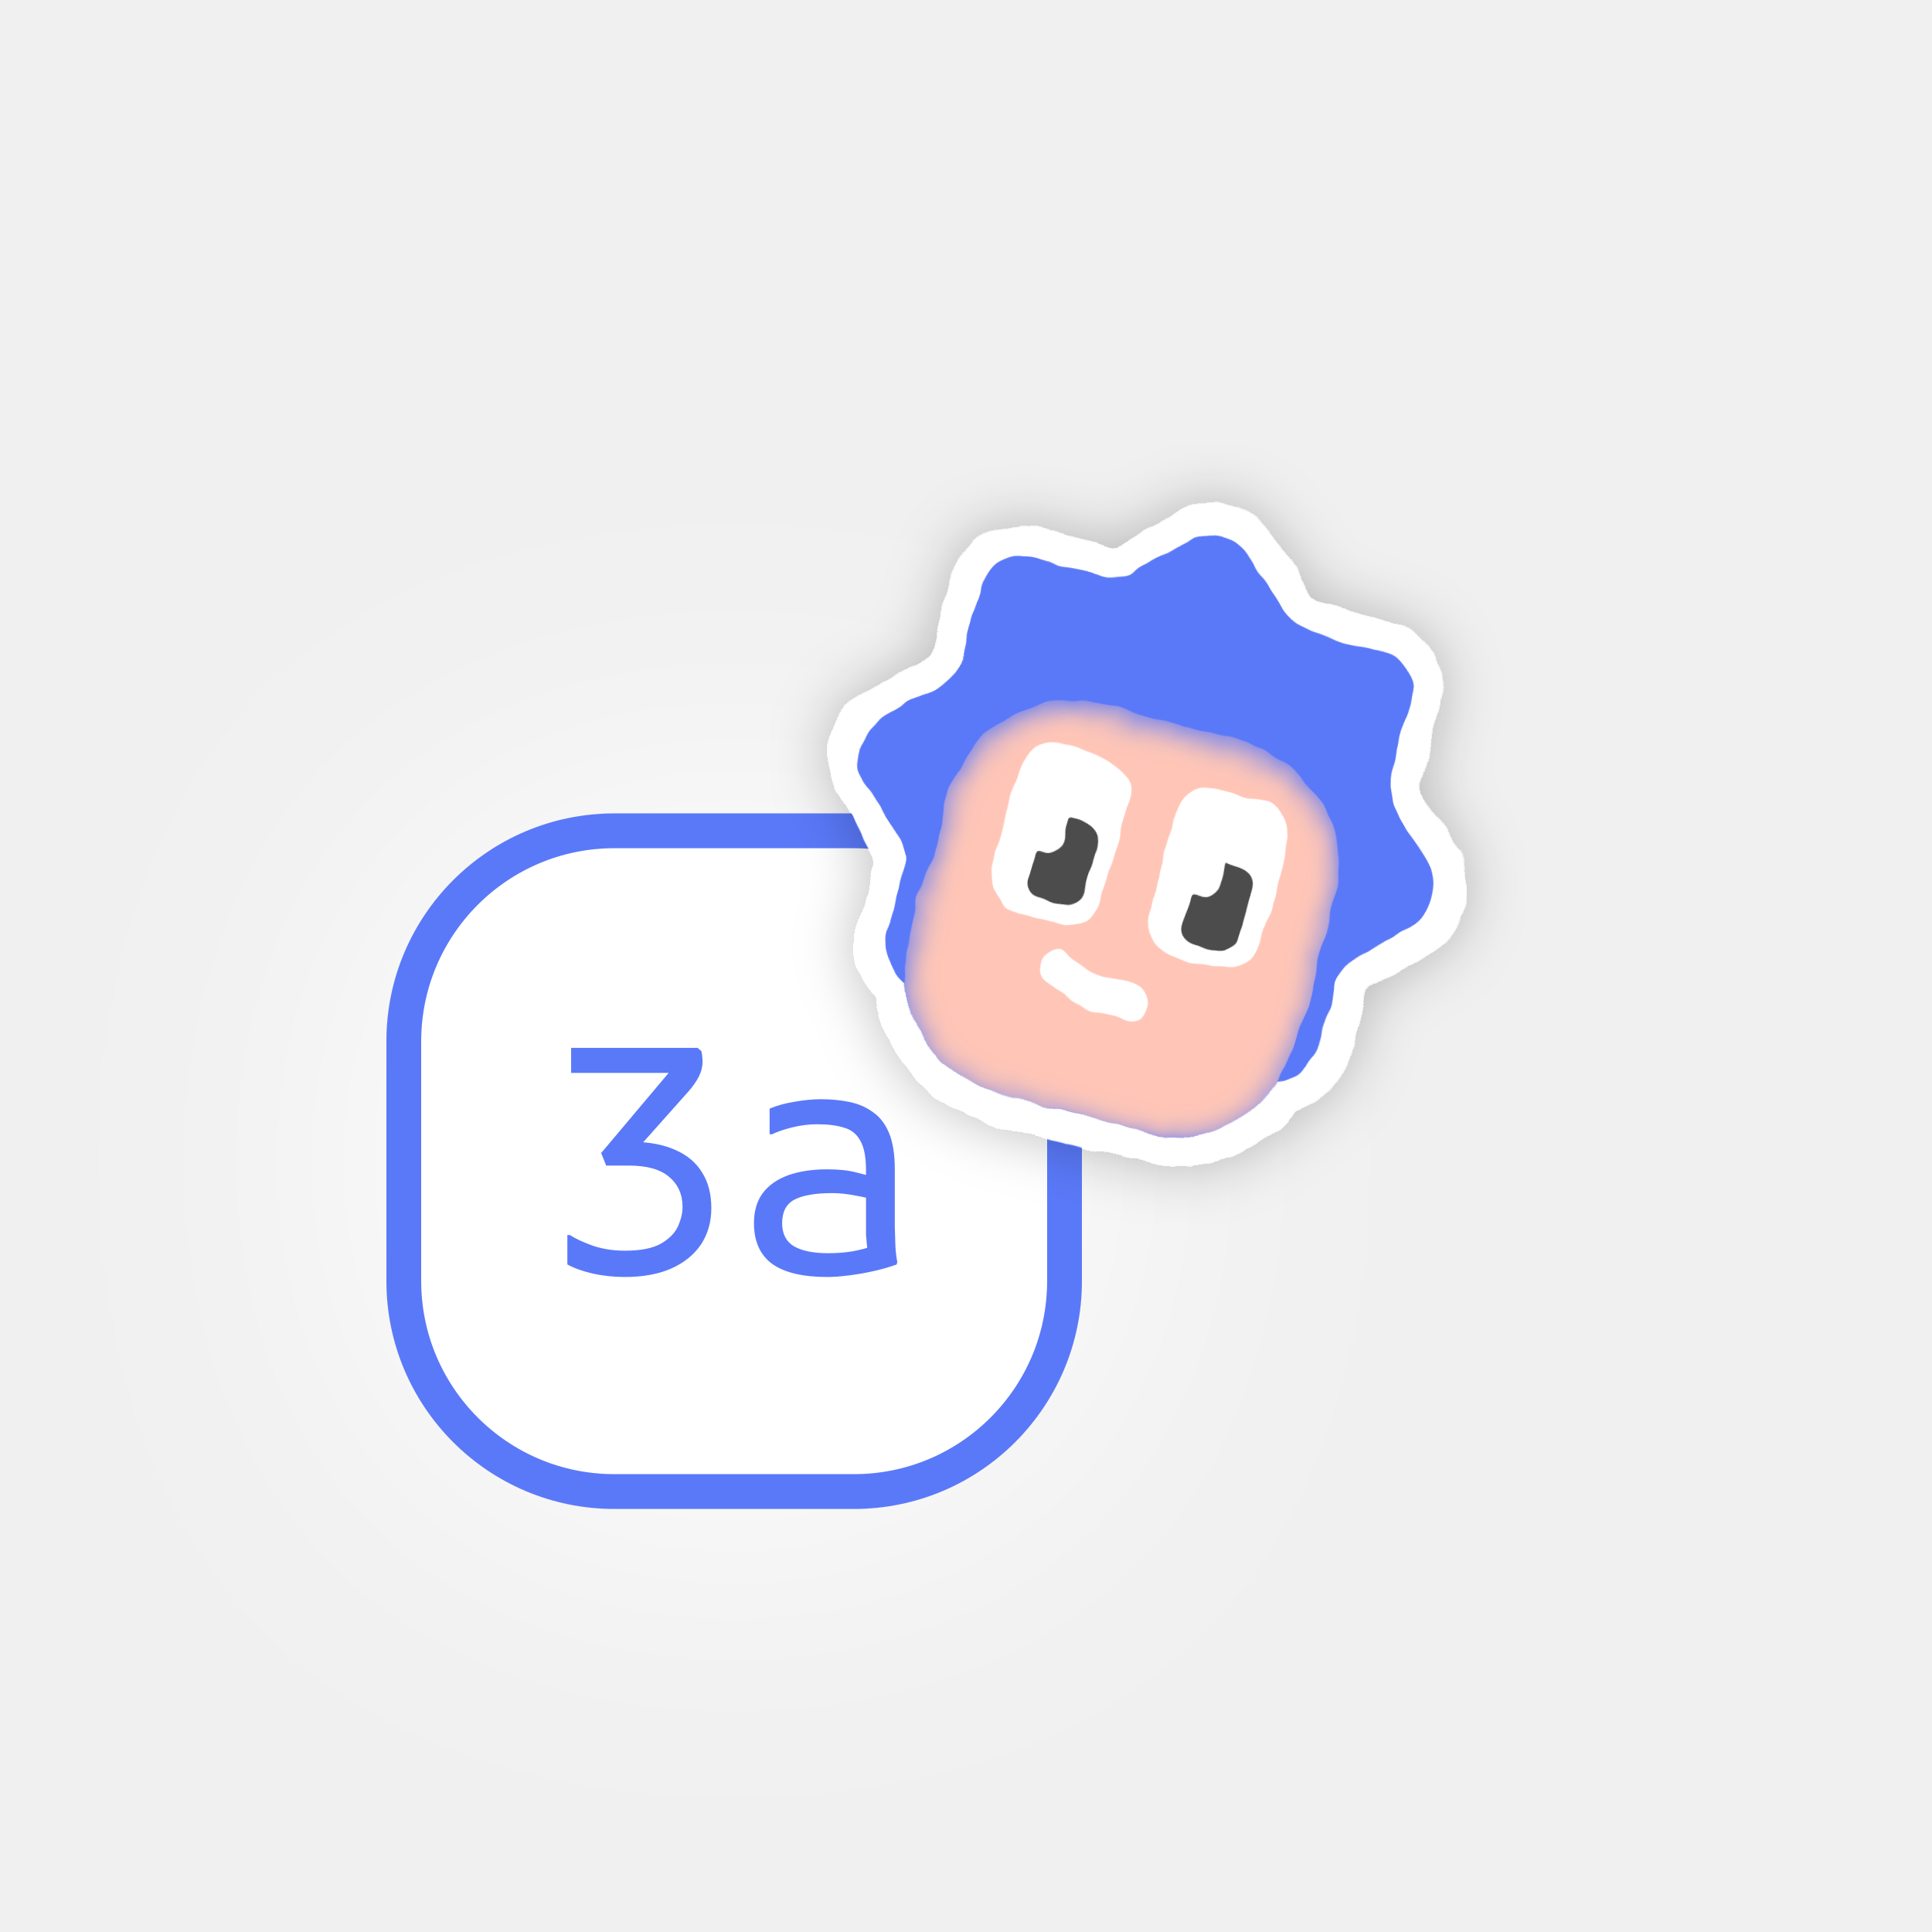
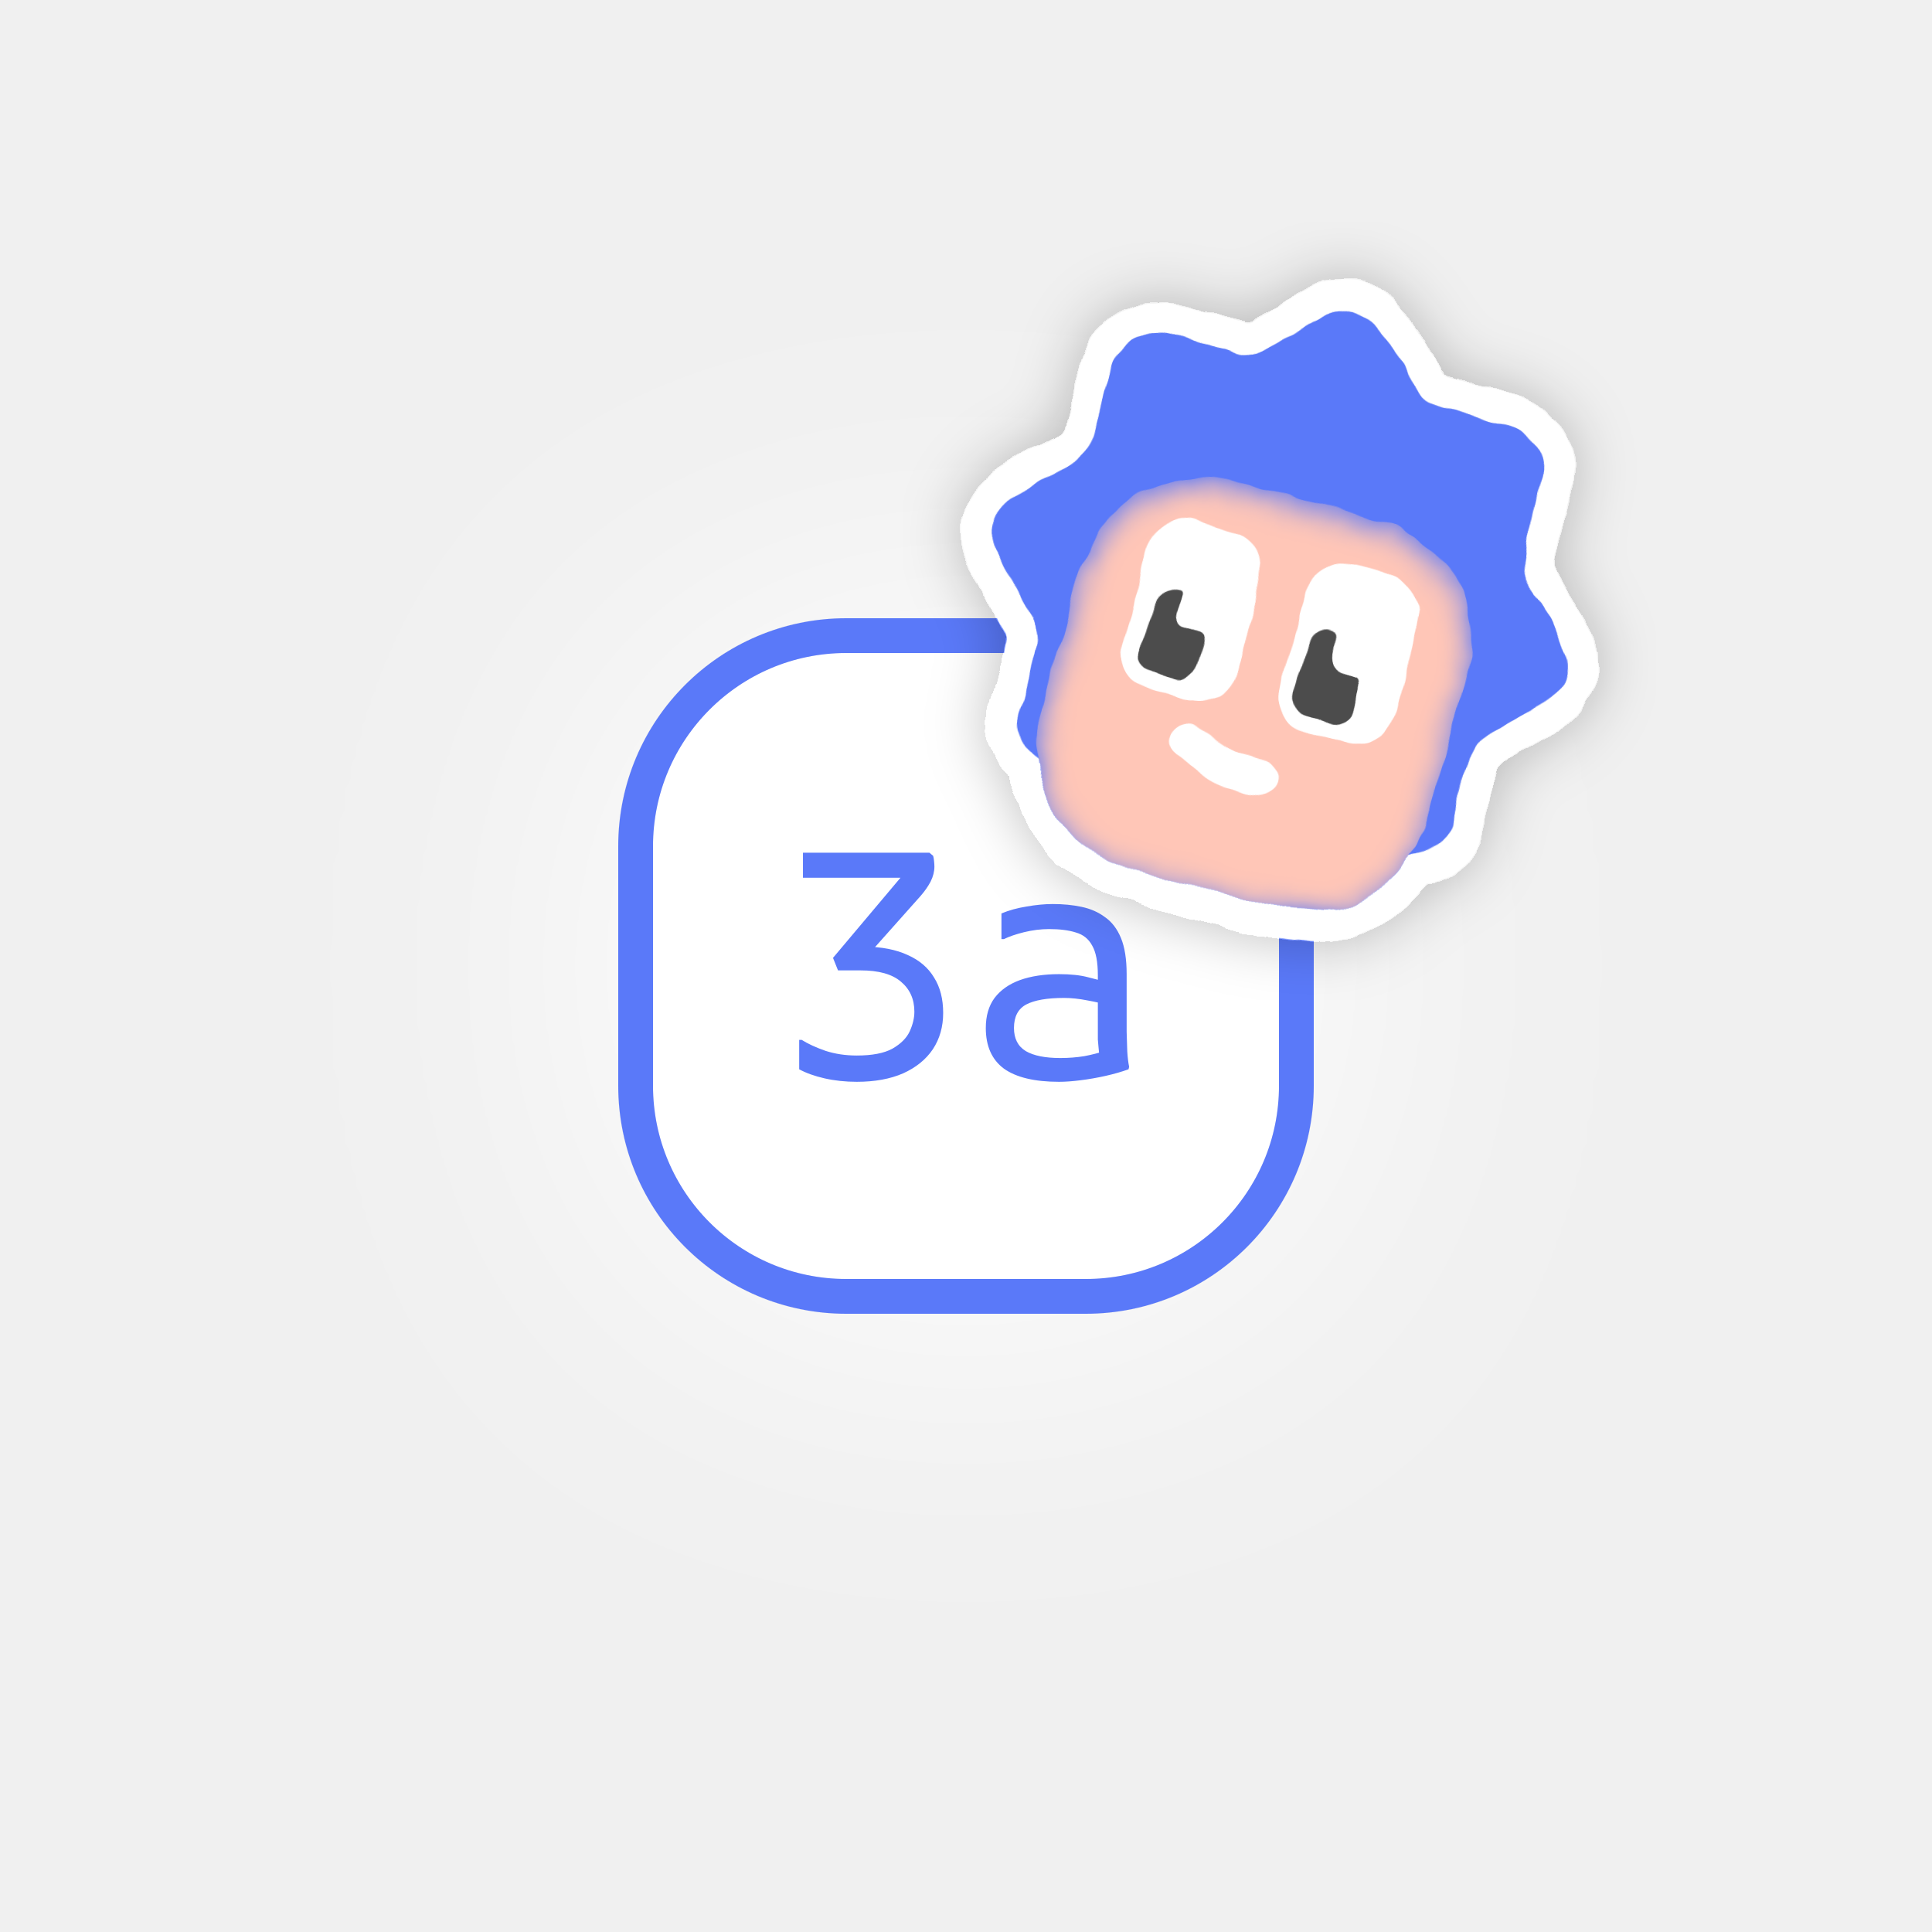
<svg xmlns="http://www.w3.org/2000/svg" width="500" height="500" viewBox="0 0 500 500" fill="none">
-   <g filter="url(#filter0_d_320_4433)">
-     <rect x="109" y="219.512" width="162" height="162" rx="50" fill="white" />
-     <rect x="104.5" y="215.012" width="171" height="171" rx="54.5" stroke="#5A79F9" stroke-width="9" />
-     <path d="M161.736 330.484C158.82 330.484 156.039 330.187 153.393 329.593C150.801 328.999 148.614 328.216 146.832 327.244V319.63H147.48C149.1 320.656 151.152 321.601 153.636 322.465C156.12 323.275 158.82 323.68 161.736 323.68C165.732 323.68 168.81 323.086 170.97 321.898C173.13 320.656 174.615 319.171 175.425 317.443C176.235 315.661 176.64 313.96 176.64 312.34C176.64 309.1 175.479 306.508 173.157 304.564C170.889 302.62 167.406 301.648 162.708 301.648H156.876L155.58 298.408L175.02 275.323L176.154 277.672H147.804V271.192H180.528L181.5 272.002C181.608 272.38 181.689 272.866 181.743 273.46C181.797 274 181.824 274.432 181.824 274.756C181.824 276.052 181.5 277.348 180.852 278.644C180.204 279.886 179.34 281.128 178.26 282.37L164.409 297.922L163.761 295.492C168.189 295.546 171.915 296.275 174.939 297.679C177.963 299.029 180.231 300.973 181.743 303.511C183.309 305.995 184.092 309.046 184.092 312.664C184.092 316.228 183.201 319.36 181.419 322.06C179.637 324.706 177.072 326.785 173.724 328.297C170.376 329.755 166.38 330.484 161.736 330.484ZM214.079 330.484C207.761 330.484 203.009 329.35 199.823 327.082C196.691 324.76 195.125 321.25 195.125 316.552C195.125 313.42 195.881 310.828 197.393 308.776C198.959 306.724 201.146 305.185 203.954 304.159C206.816 303.133 210.191 302.62 214.079 302.62C217.103 302.62 219.614 302.89 221.612 303.43C223.664 303.916 225.419 304.402 226.877 304.888V310.72C225.419 310.234 223.61 309.802 221.45 309.424C219.29 308.992 217.265 308.776 215.375 308.776C211.001 308.776 207.734 309.343 205.574 310.477C203.468 311.611 202.415 313.636 202.415 316.552C202.415 319.306 203.441 321.304 205.493 322.546C207.545 323.734 210.515 324.328 214.403 324.328C216.563 324.328 218.642 324.166 220.64 323.842C222.638 323.464 224.501 322.978 226.229 322.384L224.771 324.571C224.663 324.139 224.555 323.653 224.447 323.113C224.393 322.573 224.339 322.006 224.285 321.412C224.231 320.818 224.177 320.197 224.123 319.549C224.123 318.901 224.123 318.226 224.123 317.524V302.944C224.123 299.488 223.637 296.923 222.665 295.249C221.747 293.521 220.343 292.387 218.453 291.847C216.617 291.253 214.295 290.956 211.487 290.956C209.381 290.956 207.221 291.226 205.007 291.766C202.847 292.306 201.119 292.9 199.823 293.548H199.175V286.906C201.119 286.096 203.279 285.502 205.655 285.124C208.085 284.692 210.353 284.476 212.459 284.476C215.159 284.476 217.643 284.719 219.911 285.205C222.233 285.691 224.258 286.582 225.986 287.878C227.768 289.12 229.145 290.929 230.117 293.305C231.089 295.681 231.575 298.786 231.575 302.62V313.312C231.575 314.392 231.575 315.796 231.575 317.524C231.629 319.252 231.683 320.953 231.737 322.627C231.845 324.301 232.007 325.624 232.223 326.596L232.061 327.244C230.279 327.892 228.308 328.459 226.148 328.945C223.988 329.431 221.828 329.809 219.668 330.079C217.562 330.349 215.699 330.484 214.079 330.484Z" fill="#5A79F9" />
+   <g filter="url(#filter0_d_440_12326)">
+     <rect x="169" y="169" width="162" height="162" rx="50" fill="white" />
+     <rect x="164.5" y="164.5" width="171" height="171" rx="54.5" stroke="#5A79F9" stroke-width="9" />
+     <path d="M221.736 279.972C218.82 279.972 216.039 279.675 213.393 279.081C210.801 278.487 208.614 277.704 206.832 276.732V269.118H207.48C209.1 270.144 211.152 271.089 213.636 271.953C216.12 272.763 218.82 273.168 221.736 273.168C225.732 273.168 228.81 272.574 230.97 271.386C233.13 270.144 234.615 268.659 235.425 266.931C236.235 265.149 236.64 263.448 236.64 261.828C236.64 258.588 235.479 255.996 233.157 254.052C230.889 252.108 227.406 251.136 222.708 251.136H216.876L215.58 247.896L235.02 224.811L236.154 227.16H207.804V220.68H240.528L241.5 221.49C241.608 221.868 241.689 222.354 241.743 222.948C241.797 223.488 241.824 223.92 241.824 224.244C241.824 225.54 241.5 226.836 240.852 228.132C240.204 229.374 239.34 230.616 238.26 231.858L224.409 247.41L223.761 244.98C228.189 245.034 231.915 245.763 234.939 247.167C237.963 248.517 240.231 250.461 241.743 252.999C243.309 255.483 244.092 258.534 244.092 262.152C244.092 265.716 243.201 268.848 241.419 271.548C239.637 274.194 237.072 276.273 233.724 277.785C230.376 279.243 226.38 279.972 221.736 279.972ZM274.079 279.972C267.761 279.972 263.009 278.838 259.823 276.57C256.691 274.248 255.125 270.738 255.125 266.04C255.125 262.908 255.881 260.316 257.393 258.264C258.959 256.212 261.146 254.673 263.954 253.647C266.816 252.621 270.191 252.108 274.079 252.108C277.103 252.108 279.614 252.378 281.612 252.918C283.664 253.404 285.419 253.89 286.877 254.376V260.208C285.419 259.722 283.61 259.29 281.45 258.912C279.29 258.48 277.265 258.264 275.375 258.264C271.001 258.264 267.734 258.831 265.574 259.965C263.468 261.099 262.415 263.124 262.415 266.04C262.415 268.794 263.441 270.792 265.493 272.034C267.545 273.222 270.515 273.816 274.403 273.816C276.563 273.816 278.642 273.654 280.64 273.33C282.638 272.952 284.501 272.466 286.229 271.872L284.771 274.059C284.663 273.627 284.555 273.141 284.447 272.601C284.393 272.061 284.339 271.494 284.285 270.9C284.231 270.306 284.177 269.685 284.123 269.037C284.123 268.389 284.123 267.714 284.123 267.012V252.432C284.123 248.976 283.637 246.411 282.665 244.737C281.747 243.009 280.343 241.875 278.453 241.335C276.617 240.741 274.295 240.444 271.487 240.444C269.381 240.444 267.221 240.714 265.007 241.254C262.847 241.794 261.119 242.388 259.823 243.036H259.175V236.394C261.119 235.584 263.279 234.99 265.655 234.612C268.085 234.18 270.353 233.964 272.459 233.964C275.159 233.964 277.643 234.207 279.911 234.693C282.233 235.179 284.258 236.07 285.986 237.366C287.768 238.608 289.145 240.417 290.117 242.793C291.089 245.169 291.575 248.274 291.575 252.108V262.8C291.575 263.88 291.575 265.284 291.575 267.012C291.629 268.74 291.683 270.441 291.737 272.115C291.845 273.789 292.007 275.112 292.223 276.084L292.061 276.732C290.279 277.38 288.308 277.947 286.148 278.433C283.988 278.919 281.828 279.297 279.668 279.567C277.562 279.837 275.699 279.972 274.079 279.972Z" fill="#5A79F9" />
  </g>
-   <g filter="url(#filter1_d_320_4433)">
-     <g filter="url(#filter2_g_320_4433)">
-       <mask id="path-4-outside-1_320_4433" maskUnits="userSpaceOnUse" x="192.796" y="109.201" width="208.465" height="209.173" fill="black">
-         <rect fill="white" x="192.796" y="109.201" width="208.465" height="209.173" />
-         <path d="M308.023 139.997C313.541 136.812 320.597 138.702 323.783 144.22L331.748 158.017C333.278 160.667 335.798 162.601 338.753 163.393L356.742 168.213C362.897 169.862 366.549 176.188 364.9 182.343L360.08 200.331C359.288 203.287 359.702 206.436 361.232 209.086L369.846 224.004C373.032 229.522 371.141 236.578 365.623 239.764L350.704 248.378C348.054 249.908 346.121 252.427 345.329 255.382L341.056 271.33C339.751 276.2 335.517 279.499 330.758 279.849C329.991 281.081 329.167 282.191 328.252 283.208C323.674 288.292 317.604 291.797 310.911 293.22C303.303 294.837 294.538 292.489 277.011 287.793C259.484 283.097 250.72 280.748 244.939 275.543C239.855 270.964 236.35 264.894 234.927 258.201C234.643 256.863 234.483 255.489 234.435 254.038C230.491 251.355 228.477 246.382 229.781 241.514L233.981 225.838C234.773 222.883 234.359 219.734 232.829 217.084L224.017 201.821C220.831 196.303 222.722 189.247 228.24 186.061L243.503 177.248C246.153 175.718 248.086 173.198 248.878 170.243L253.625 152.527C255.274 146.372 261.601 142.72 267.755 144.369L285.472 149.116C288.427 149.908 291.576 149.493 294.226 147.963L308.023 139.997Z" />
+   <g filter="url(#filter1_d_440_12326)">
+     <g filter="url(#filter2_g_440_12326)">
+       <mask id="path-4-outside-1_440_12326" maskUnits="userSpaceOnUse" x="226.986" y="51.203" width="208.465" height="209.173" fill="black">
+         <rect fill="white" x="226.986" y="51.203" width="208.465" height="209.173" />
+         <path d="M342.213 81.999C347.731 78.814 354.787 80.704 357.973 86.222L365.938 100.018C367.468 102.667 369.987 104.601 372.943 105.393L390.933 110.213C397.087 111.862 400.74 118.188 399.091 124.343L394.271 142.332C393.479 145.288 393.893 148.437 395.423 151.086L404.036 166.004C407.222 171.523 405.331 178.579 399.813 181.765L384.895 190.378C382.245 191.908 380.312 194.428 379.52 197.384L375.247 213.33C373.942 218.2 369.708 221.5 364.949 221.849C364.182 223.082 363.357 224.192 362.442 225.209C357.864 230.293 351.793 233.798 345.101 235.221C337.492 236.838 328.728 234.49 311.201 229.793C293.674 225.097 284.911 222.749 279.13 217.544C274.045 212.966 270.54 206.895 269.117 200.202C268.833 198.864 268.673 197.489 268.626 196.038C264.682 193.354 262.668 188.382 263.972 183.514L268.172 167.839C268.964 164.884 268.55 161.734 267.02 159.085L258.208 143.822C255.022 138.304 256.913 131.247 262.431 128.061L277.694 119.25C280.343 117.72 282.277 115.2 283.069 112.245L287.816 94.527C289.465 88.373 295.791 84.72 301.946 86.369L319.663 91.116C322.618 91.908 325.768 91.494 328.418 89.964L342.213 81.999Z" />
      </mask>
-       <path d="M308.023 139.997L304.024 133.069L304.023 133.069L308.023 139.997ZM323.783 144.22L330.711 140.22L330.711 140.22L323.783 144.22ZM331.748 158.017L324.819 162.017L324.82 162.018L331.748 158.017ZM338.753 163.393L336.683 171.12L338.753 163.393ZM356.742 168.213L358.812 160.485L356.742 168.213ZM361.232 209.086L354.304 213.086L354.304 213.086L361.232 209.086ZM369.846 224.004L376.774 220.005L376.774 220.004L369.846 224.004ZM365.623 239.764L369.623 246.692L369.624 246.692L365.623 239.764ZM350.704 248.378L346.704 241.449L346.704 241.45L350.704 248.378ZM345.329 255.382L337.602 253.312L337.602 253.312L345.329 255.382ZM341.056 271.33L348.783 273.4L348.783 273.4L341.056 271.33ZM330.758 279.849L330.172 271.871L326.115 272.169L323.966 275.622L330.758 279.849ZM328.252 283.208L334.198 288.561L334.198 288.561L328.252 283.208ZM310.911 293.22L312.574 301.045L312.574 301.045L310.911 293.22ZM277.011 287.793L274.941 295.52L277.011 287.793ZM244.939 275.543L239.586 281.488L239.586 281.488L244.939 275.543ZM234.927 258.201L227.102 259.865L227.102 259.865L234.927 258.201ZM234.435 254.038L242.431 253.774L242.297 249.711L238.935 247.424L234.435 254.038ZM229.781 241.514L222.054 239.443L222.054 239.443L229.781 241.514ZM233.981 225.838L241.709 227.909L241.709 227.908L233.981 225.838ZM232.829 217.084L225.9 221.084L225.901 221.084L232.829 217.084ZM224.017 201.821L230.946 197.821L230.945 197.821L224.017 201.821ZM228.24 186.061L232.24 192.989L232.24 192.989L228.24 186.061ZM243.503 177.248L239.503 170.32L239.503 170.32L243.503 177.248ZM248.878 170.243L256.606 172.313L248.878 170.243ZM253.625 152.527L245.898 150.456L253.625 152.527ZM267.755 144.369L269.826 136.641L269.826 136.641L267.755 144.369ZM285.472 149.116L283.401 156.843L283.402 156.843L285.472 149.116ZM294.226 147.963L298.225 154.892L298.226 154.892L294.226 147.963ZM308.023 139.997L312.023 146.926C313.715 145.949 315.878 146.529 316.855 148.22L323.783 144.22L330.711 140.22C325.316 130.876 313.367 127.675 304.024 133.069L308.023 139.997ZM323.783 144.22L316.854 148.22L324.819 162.017L331.748 158.017L338.676 154.018L330.711 140.22L323.783 144.22ZM331.748 158.017L324.82 162.018C327.411 166.505 331.678 169.779 336.683 171.12L338.753 163.393L340.824 155.665C339.918 155.422 339.145 154.829 338.676 154.017L331.748 158.017ZM338.753 163.393L336.683 171.12L354.671 175.94L356.742 168.213L358.812 160.485L340.824 155.665L338.753 163.393ZM356.742 168.213L354.671 175.94C356.558 176.446 357.678 178.385 357.173 180.272L364.9 182.343L372.627 184.413C375.42 173.991 369.235 163.278 358.812 160.485L356.742 168.213ZM364.9 182.343L357.173 180.272L352.353 198.261L360.08 200.331L367.807 202.402L372.627 184.413L364.9 182.343ZM360.08 200.331L352.353 198.261C351.012 203.265 351.713 208.598 354.304 213.086L361.232 209.086L368.16 205.086C367.692 204.274 367.564 203.308 367.807 202.402L360.08 200.331ZM361.232 209.086L354.304 213.086L362.918 228.005L369.846 224.004L376.774 220.004L368.16 205.086L361.232 209.086ZM369.846 224.004L362.918 228.004C363.894 229.696 363.315 231.859 361.623 232.836L365.623 239.764L369.624 246.692C378.967 241.297 382.169 229.349 376.774 220.005L369.846 224.004ZM365.623 239.764L361.623 232.836L346.704 241.449L350.704 248.378L354.704 255.306L369.623 246.692L365.623 239.764ZM350.704 248.378L346.704 241.45C342.217 244.04 338.943 248.307 337.602 253.312L345.329 255.382L353.056 257.453C353.299 256.547 353.892 255.775 354.704 255.306L350.704 248.378ZM345.329 255.382L337.602 253.312L333.329 269.259L341.056 271.33L348.783 273.4L353.056 257.453L345.329 255.382ZM341.056 271.33L333.329 269.259C332.933 270.736 331.646 271.762 330.172 271.871L330.758 279.849L331.344 287.828C339.389 287.237 346.569 281.663 348.783 273.4L341.056 271.33ZM330.758 279.849L323.966 275.622C323.421 276.497 322.875 277.224 322.307 277.855L328.252 283.208L334.198 288.561C335.459 287.159 336.561 285.665 337.55 284.076L330.758 279.849ZM328.252 283.208L322.307 277.855C318.86 281.684 314.288 284.323 309.248 285.395L310.911 293.22L312.574 301.045C320.919 299.271 328.489 294.901 334.198 288.561L328.252 283.208ZM310.911 293.22L309.248 285.394C306.888 285.896 303.959 285.886 299.115 285.004C294.178 284.104 287.973 282.448 279.082 280.066L277.011 287.793L274.941 295.52C283.577 297.835 290.517 299.7 296.246 300.744C302.068 301.805 307.326 302.16 312.574 301.045L310.911 293.22ZM277.011 287.793L279.082 280.066C270.191 277.683 263.989 276.015 259.263 274.325C254.627 272.668 252.086 271.212 250.293 269.597L244.939 275.543L239.586 281.488C243.574 285.078 248.305 287.399 253.877 289.392C259.361 291.352 266.304 293.206 274.941 295.52L277.011 287.793ZM244.939 275.543L250.293 269.597C246.463 266.15 243.824 261.578 242.753 256.538L234.927 258.201L227.102 259.865C228.876 268.21 233.246 275.779 239.586 281.488L244.939 275.543ZM234.927 258.201L242.753 256.538C242.575 255.702 242.465 254.799 242.431 253.774L234.435 254.038L226.44 254.303C226.502 256.18 226.711 258.025 227.102 259.865L234.927 258.201ZM234.435 254.038L238.935 247.424C237.714 246.593 237.113 245.061 237.509 243.584L229.781 241.514L222.054 239.443C219.841 247.702 223.268 256.117 229.935 260.653L234.435 254.038ZM229.781 241.514L237.509 243.584L241.709 227.909L233.981 225.838L226.254 223.767L222.054 239.443L229.781 241.514ZM233.981 225.838L241.709 227.908C243.05 222.904 242.348 217.571 239.757 213.084L232.829 217.084L225.901 221.084C226.37 221.897 226.497 222.862 226.254 223.768L233.981 225.838ZM232.829 217.084L239.757 213.084L230.946 197.821L224.017 201.821L217.089 205.82L225.9 221.084L232.829 217.084ZM224.017 201.821L230.945 197.821C229.969 196.129 230.548 193.966 232.24 192.989L228.24 186.061L224.24 179.133C214.896 184.528 211.694 196.476 217.089 205.821L224.017 201.821ZM228.24 186.061L232.24 192.989L247.503 184.176L243.503 177.248L239.503 170.32L224.24 179.133L228.24 186.061ZM243.503 177.248L247.503 184.176C251.991 181.585 255.265 177.318 256.606 172.313L248.878 170.243L241.151 168.172C240.908 169.079 240.315 169.851 239.503 170.32L243.503 177.248ZM248.878 170.243L256.606 172.313L261.352 154.597L253.625 152.527L245.898 150.456L241.151 168.172L248.878 170.243ZM253.625 152.527L261.352 154.597C261.858 152.71 263.798 151.591 265.685 152.096L267.755 144.369L269.826 136.641C259.403 133.849 248.69 140.034 245.898 150.456L253.625 152.527ZM267.755 144.369L265.685 152.096L283.401 156.843L285.472 149.116L287.542 141.389L269.826 136.641L267.755 144.369ZM285.472 149.116L283.402 156.843C288.406 158.184 293.739 157.482 298.225 154.892L294.226 147.963L290.226 141.035C289.413 141.504 288.448 141.631 287.542 141.388L285.472 149.116ZM294.226 147.963L298.226 154.892L312.023 146.926L308.023 139.997L304.023 133.069L290.226 141.035L294.226 147.963Z" fill="white" mask="url(#path-4-outside-1_320_4433)" />
+       <path d="M357.973 86.222L364.901 82.222L357.973 86.222ZM365.938 100.018L359.01 104.018L359.01 104.018L365.938 100.018ZM372.943 105.393L370.872 113.12L370.872 113.12L372.943 105.393ZM394.271 142.332L386.543 140.262L386.543 140.262L394.271 142.332ZM395.423 151.086L388.495 155.086L388.495 155.086L395.423 151.086ZM399.813 181.765L403.813 188.693L399.813 181.765ZM384.895 190.378L380.895 183.45L380.895 183.45L384.895 190.378ZM364.949 221.849L364.362 213.871L360.306 214.169L358.157 217.623L364.949 221.849ZM362.442 225.209L368.387 230.562L368.387 230.562L362.442 225.209ZM345.101 235.221L346.764 243.046L346.764 243.046L345.101 235.221ZM311.201 229.793L309.131 237.521L311.201 229.793ZM279.13 217.544L273.777 223.489L273.777 223.489L279.13 217.544ZM269.117 200.202L261.292 201.866L261.292 201.866L269.117 200.202ZM268.626 196.038L276.621 195.774L276.487 191.711L273.126 189.424L268.626 196.038ZM267.02 159.085L273.948 155.085L273.948 155.085L267.02 159.085ZM258.208 143.822L251.28 147.822L258.208 143.822ZM262.431 128.061L266.431 134.99L262.431 128.061ZM277.694 119.25L281.694 126.178L281.694 126.178L277.694 119.25ZM283.069 112.245L290.796 114.316L290.796 114.315L283.069 112.245ZM328.418 89.964L332.417 96.892L332.418 96.892L328.418 89.964ZM342.213 81.999L346.213 88.928C347.904 87.951 350.068 88.531 351.045 90.222L357.973 86.222L364.901 82.222C359.506 72.878 347.557 69.676 338.213 75.071L342.213 81.999ZM357.973 86.222L351.045 90.222L359.01 104.018L365.938 100.018L372.866 96.017L364.901 82.222L357.973 86.222ZM365.938 100.018L359.01 104.018C361.6 108.505 365.867 111.779 370.872 113.12L372.943 105.393L375.013 97.665C374.107 97.422 373.335 96.83 372.866 96.017L365.938 100.018ZM372.943 105.393L370.872 113.12L388.862 117.94L390.933 110.213L393.003 102.486L375.013 97.665L372.943 105.393ZM390.933 110.213L388.862 117.94C390.749 118.446 391.869 120.386 391.363 122.273L399.091 124.343L406.818 126.414C409.611 115.991 403.426 105.278 393.003 102.486L390.933 110.213ZM399.091 124.343L391.363 122.273L386.543 140.262L394.271 142.332L401.998 144.403L406.818 126.414L399.091 124.343ZM394.271 142.332L386.543 140.262C385.202 145.267 385.904 150.599 388.495 155.086L395.423 151.086L402.351 147.086C401.882 146.274 401.755 145.309 401.998 144.403L394.271 142.332ZM395.423 151.086L388.495 155.086L397.108 170.004L404.036 166.004L410.964 162.004L402.351 147.086L395.423 151.086ZM404.036 166.004L397.108 170.004C398.085 171.696 397.505 173.86 395.813 174.837L399.813 181.765L403.813 188.693C413.158 183.298 416.359 171.349 410.964 162.004L404.036 166.004ZM399.813 181.765L395.813 174.837L380.895 183.45L384.895 190.378L388.895 197.306L403.813 188.693L399.813 181.765ZM384.895 190.378L380.895 183.45C376.407 186.041 373.133 190.309 371.792 195.313L379.52 197.384L387.247 199.454C387.49 198.548 388.083 197.775 388.895 197.306L384.895 190.378ZM379.52 197.384L371.792 195.313L367.519 211.259L375.247 213.33L382.974 215.4L387.247 199.454L379.52 197.384ZM375.247 213.33L367.519 211.259C367.124 212.736 365.837 213.763 364.362 213.871L364.949 221.849L365.535 229.828C373.58 229.237 380.76 223.663 382.974 215.4L375.247 213.33ZM364.949 221.849L358.157 217.623C357.613 218.496 357.067 219.223 356.497 219.856L362.442 225.209L368.387 230.562C369.648 229.162 370.751 227.667 371.741 226.076L364.949 221.849ZM362.442 225.209L356.497 219.856C353.049 223.685 348.478 226.324 343.438 227.396L345.101 235.221L346.764 243.046C355.109 241.272 362.679 236.902 368.387 230.562L362.442 225.209ZM345.101 235.221L343.438 227.396C341.078 227.897 338.15 227.887 333.305 227.004C328.368 226.104 322.163 224.448 313.272 222.066L311.201 229.793L309.131 237.521C317.767 239.835 324.707 241.701 330.436 242.745C336.257 243.806 341.515 244.161 346.764 243.046L345.101 235.221ZM311.201 229.793L313.272 222.066C304.381 219.683 298.179 218.015 293.454 216.326C288.817 214.668 286.276 213.213 284.483 211.599L279.13 217.544L273.777 223.489C277.765 227.08 282.496 229.401 288.068 231.392C293.551 233.353 300.495 235.207 309.131 237.521L311.201 229.793ZM279.13 217.544L284.483 211.599C280.654 208.151 278.014 203.579 276.942 198.539L269.117 200.202L261.292 201.866C263.066 210.211 267.437 217.781 273.777 223.489L279.13 217.544ZM269.117 200.202L276.942 198.539C276.765 197.704 276.655 196.801 276.621 195.774L268.626 196.038L260.63 196.301C260.692 198.177 260.9 200.023 261.292 201.866L269.117 200.202ZM268.626 196.038L273.126 189.424C271.905 188.592 271.304 187.061 271.699 185.584L263.972 183.514L256.245 181.443C254.032 189.703 257.459 198.116 264.125 202.652L268.626 196.038ZM263.972 183.514L271.699 185.584L275.899 169.91L268.172 167.839L260.445 165.769L256.245 181.443L263.972 183.514ZM268.172 167.839L275.899 169.91C277.24 164.905 276.539 159.572 273.948 155.085L267.02 159.085L260.091 163.084C260.56 163.896 260.688 164.862 260.445 165.769L268.172 167.839ZM267.02 159.085L273.948 155.085L265.136 139.822L258.208 143.822L251.28 147.822L260.092 163.085L267.02 159.085ZM258.208 143.822L265.136 139.822C264.159 138.13 264.739 135.966 266.431 134.99L262.431 128.061L258.431 121.133C249.086 126.528 245.885 138.478 251.28 147.822L258.208 143.822ZM262.431 128.061L266.431 134.99L281.694 126.178L277.694 119.25L273.694 112.321L258.431 121.133L262.431 128.061ZM277.694 119.25L281.694 126.178C286.181 123.587 289.455 119.32 290.796 114.316L283.069 112.245L275.341 110.174C275.098 111.08 274.506 111.852 273.693 112.321L277.694 119.25ZM283.069 112.245L290.796 114.315L295.543 96.598L287.816 94.527L280.089 92.457L275.341 110.174L283.069 112.245ZM287.816 94.527L295.543 96.598C296.049 94.711 297.989 93.591 299.875 94.097L301.946 86.369L304.017 78.642C293.594 75.849 282.881 82.034 280.089 92.457L287.816 94.527ZM301.946 86.369L299.875 94.097L317.592 98.844L319.663 91.116L321.733 83.389L304.017 78.642L301.946 86.369ZM319.663 91.116L317.592 98.844C322.597 100.185 327.93 99.483 332.417 96.892L328.418 89.964L324.418 83.036C323.606 83.504 322.64 83.632 321.733 83.389L319.663 91.116ZM328.418 89.964L332.418 96.892L346.213 88.928L342.213 81.999L338.213 75.071L324.418 83.036L328.418 89.964Z" fill="white" mask="url(#path-4-outside-1_440_12326)" />
    </g>
-     <g filter="url(#filter3_g_320_4433)">
-       <path d="M331.749 158.017C333.279 160.667 335.799 162.601 338.754 163.393L356.743 168.212C362.897 169.862 366.55 176.188 364.9 182.342L360.08 200.331C359.289 203.286 359.703 206.435 361.233 209.085L369.846 224.004C373.032 229.522 371.141 236.578 365.623 239.764L350.705 248.377C348.055 249.907 346.121 252.427 345.329 255.383L341.056 271.329C339.407 277.484 333.081 281.136 326.927 279.487L237.939 255.643C231.785 253.994 228.132 247.668 229.782 241.513L233.982 225.838C234.774 222.883 234.359 219.734 232.829 217.084L224.017 201.821C220.831 196.303 222.722 189.247 228.24 186.061L243.503 177.249C246.153 175.719 248.086 173.199 248.878 170.244L253.626 152.526C255.275 146.372 261.601 142.719 267.755 144.368L285.473 149.116C288.428 149.908 291.578 149.493 294.227 147.963L308.024 139.998C313.542 136.812 320.598 138.703 323.784 144.221L331.749 158.017Z" fill="#5A79F9" />
+     <g filter="url(#filter3_g_440_12326)">
+       <path d="M365.938 100.017C367.468 102.667 369.988 104.6 372.943 105.392L390.933 110.213C397.088 111.862 400.74 118.188 399.091 124.343L394.271 142.332C393.479 145.287 393.894 148.436 395.423 151.086L404.037 166.005C407.222 171.523 405.332 178.579 399.814 181.764L384.895 190.377C382.246 191.907 380.312 194.427 379.52 197.383L375.247 213.33C373.598 219.484 367.272 223.137 361.117 221.488L272.13 197.644C265.976 195.994 262.323 189.668 263.972 183.514L268.172 167.839C268.964 164.884 268.549 161.735 267.02 159.085L258.207 143.821C255.021 138.303 256.912 131.247 262.43 128.061L277.694 119.248C280.344 117.719 282.277 115.199 283.069 112.243L287.816 94.527C289.465 88.372 295.792 84.72 301.946 86.369L319.664 91.116C322.619 91.908 325.768 91.493 328.418 89.964L342.213 81.999C347.731 78.813 354.787 80.704 357.973 86.222L365.938 100.017Z" fill="#5A79F9" />
    </g>
-     <g filter="url(#filter4_ig_320_4433)">
-       <rect x="253.777" y="174.23" width="103.68" height="103.68" rx="32.4" transform="rotate(15 253.777 174.23)" fill="#FFC6B7" />
+     <g filter="url(#filter4_ig_440_12326)">
+       <rect x="287.966" y="116.23" width="103.68" height="103.68" rx="32.4" transform="rotate(15 287.966 116.23)" fill="#FFC6B7" />
    </g>
-     <g filter="url(#filter5_g_320_4433)">
-       <path d="M261.583 204.835C262.941 199.763 263.621 197.227 265.127 195.555C266.452 194.083 268.208 193.069 270.145 192.658C272.346 192.19 274.882 192.869 279.954 194.228C285.025 195.587 287.561 196.266 289.234 197.772C290.705 199.097 291.719 200.854 292.131 202.79C292.599 204.992 291.919 207.528 290.56 212.599L286.678 227.088C285.319 232.16 284.64 234.695 283.134 236.368C281.809 237.839 280.052 238.853 278.116 239.265C275.914 239.733 273.378 239.054 268.307 237.695C263.235 236.336 260.699 235.656 259.027 234.15C257.556 232.825 256.541 231.069 256.13 229.132C255.662 226.931 256.341 224.395 257.7 219.323L261.583 204.835Z" fill="white" />
-       <path d="M302.876 215.899C304.234 210.827 304.914 208.292 306.42 206.619C307.745 205.148 309.501 204.134 311.438 203.722C313.639 203.254 316.175 203.934 321.247 205.292V205.292C326.318 206.651 328.854 207.331 330.527 208.837C331.998 210.162 333.012 211.918 333.424 213.855C333.892 216.056 333.212 218.592 331.853 223.664L327.971 238.153C326.612 243.224 325.933 245.76 324.427 247.433C323.102 248.904 321.345 249.918 319.409 250.33C317.207 250.797 314.671 250.118 309.6 248.759V248.759C304.528 247.4 301.992 246.721 300.32 245.215C298.849 243.89 297.834 242.133 297.423 240.197C296.955 237.995 297.634 235.46 298.993 230.388L302.876 215.899Z" fill="white" />
-       <path d="M277.924 211.933C280.46 212.613 281.729 212.953 282.565 213.706C283.3 214.368 283.807 215.246 284.013 216.215C284.247 217.315 283.907 218.583 283.227 221.119L281.286 228.363C280.607 230.899 280.267 232.167 279.514 233.003C278.852 233.739 277.974 234.246 277.006 234.452C275.905 234.686 274.636 234.346 272.101 233.667C269.565 232.987 268.297 232.648 267.461 231.895C266.725 231.232 266.219 230.354 266.013 229.386C265.779 228.285 266.118 227.017 266.797 224.481L267.479 221.936C267.703 221.102 267.815 220.684 268.135 220.489C268.455 220.294 268.897 220.39 269.779 220.581C270.779 220.798 271.49 220.862 272.142 220.724C273.111 220.518 273.988 220.01 274.651 219.275C275.404 218.438 275.744 217.171 276.424 214.635L277.005 212.466C277.112 212.066 277.524 211.826 277.924 211.933V211.933Z" fill="#4C4C4C" />
-       <path d="M318.037 223.068C320.573 223.748 321.842 224.087 322.678 224.84C323.414 225.503 323.92 226.381 324.126 227.349C324.36 228.45 324.02 229.718 323.341 232.254L321.4 239.498C320.72 242.034 320.381 243.302 319.628 244.138C318.965 244.874 318.087 245.381 317.119 245.587C316.018 245.821 314.75 245.481 312.214 244.801C309.678 244.122 308.41 243.782 307.574 243.029C306.839 242.367 306.332 241.489 306.126 240.52C305.892 239.42 306.231 238.152 306.911 235.616L307.591 233.076C307.817 232.235 307.929 231.814 308.255 231.619C308.581 231.424 309.018 231.527 309.892 231.732C311.087 232.013 311.89 232.111 312.619 231.956C313.587 231.75 314.466 231.243 315.128 230.507C315.881 229.671 316.221 228.403 316.9 225.867L317.579 223.334C317.633 223.134 317.838 223.015 318.037 223.068V223.068Z" fill="#4C4C4C" />
+     <g filter="url(#filter5_g_440_12326)">
+       <path d="M295.771 146.835C297.13 141.763 297.809 139.227 299.315 137.555C300.64 136.083 302.397 135.069 304.333 134.658C306.535 134.19 309.071 134.869 314.142 136.228C319.214 137.587 321.75 138.266 323.422 139.772C324.893 141.097 325.908 142.854 326.319 144.79C326.787 146.992 326.108 149.528 324.749 154.599L320.867 169.088C319.508 174.16 318.828 176.695 317.322 178.368C315.997 179.839 314.241 180.853 312.304 181.265C310.103 181.733 307.567 181.054 302.495 179.695C297.424 178.336 294.888 177.656 293.215 176.15C291.744 174.825 290.73 173.069 290.318 171.132C289.85 168.931 290.53 166.395 291.889 161.323L295.771 146.835Z" fill="white" />
+       <path d="M337.064 157.9C338.423 152.828 339.102 150.293 340.608 148.62C341.933 147.149 343.69 146.135 345.626 145.723C347.828 145.255 350.364 145.934 355.435 147.293V147.293C360.507 148.652 363.043 149.332 364.715 150.838C366.186 152.163 367.201 153.919 367.612 155.856C368.08 158.057 367.401 160.593 366.042 165.665L362.159 180.153C360.801 185.225 360.121 187.761 358.615 189.433C357.29 190.905 355.534 191.919 353.597 192.331C351.396 192.798 348.86 192.119 343.788 190.76V190.76C338.717 189.401 336.181 188.722 334.508 187.216C333.037 185.891 332.023 184.134 331.611 182.198C331.143 179.996 331.823 177.46 333.182 172.389L337.064 157.9Z" fill="white" />
+       <path d="M305.121 154.751C304.442 157.286 304.102 158.554 304.336 159.655C304.542 160.623 305.049 161.502 305.785 162.164C306.621 162.917 307.889 163.257 310.424 163.936V163.936C310.885 164.06 311.115 164.122 311.271 164.248C311.451 164.394 311.569 164.598 311.606 164.828C311.637 165.025 311.576 165.253 311.454 165.71L310.475 169.364C309.795 171.9 309.455 173.168 308.702 174.005C308.04 174.74 307.161 175.247 306.193 175.453C305.092 175.687 303.825 175.347 301.289 174.667C298.753 173.988 297.485 173.648 296.649 172.895C295.913 172.233 295.406 171.355 295.2 170.387C294.966 169.286 295.306 168.017 295.986 165.482L297.927 158.237C298.606 155.702 298.946 154.434 299.699 153.597C300.361 152.862 301.24 152.355 302.208 152.149C302.694 152.046 303.212 152.055 303.858 152.156C304.699 152.288 305.12 152.354 305.348 152.704C305.576 153.054 305.456 153.501 305.217 154.395L305.121 154.751Z" fill="#4C4C4C" />
+       <path d="M345.6 165.986C344.92 168.522 344.58 169.79 344.814 170.89C345.02 171.858 345.528 172.736 346.263 173.399C347.1 174.152 348.367 174.492 350.903 175.172V175.172C351.024 175.204 351.085 175.22 351.133 175.239C351.543 175.399 351.786 175.819 351.719 176.254C351.711 176.305 351.696 176.364 351.664 176.482L350.588 180.496C349.909 183.032 349.569 184.3 348.816 185.136C348.154 185.872 347.275 186.379 346.307 186.585C345.206 186.819 343.938 186.479 341.403 185.8C338.867 185.12 337.599 184.78 336.763 184.028C336.027 183.365 335.52 182.486 335.314 181.518C335.08 180.417 335.42 179.15 336.099 176.614L338.041 169.37C338.72 166.834 339.06 165.566 339.813 164.73C340.475 163.994 341.354 163.487 342.322 163.281C342.9 163.158 343.524 163.195 344.355 163.356C345.199 163.519 345.621 163.601 345.837 163.947C346.053 164.292 345.935 164.733 345.7 165.613L345.6 165.986Z" fill="#4C4C4C" />
    </g>
-     <g filter="url(#filter6_g_320_4433)">
-       <path d="M269.307 248.3C270.484 245.776 273.676 244.96 275.919 246.609L282.172 251.204C283.319 252.046 284.62 252.653 286.002 252.99L293.542 254.827C296.247 255.486 297.673 258.455 296.497 260.979V260.979C295.608 262.885 293.497 263.899 291.453 263.401L283.02 261.347C281.096 260.878 279.284 260.033 277.688 258.86L270.694 253.721C268.999 252.475 268.418 250.206 269.307 248.3V248.3Z" fill="white" />
+     <g filter="url(#filter6_g_440_12326)">
+       <path d="M303.496 190.3C304.673 187.776 307.864 186.96 310.108 188.609L316.361 193.204C317.507 194.046 318.809 194.653 320.191 194.99L327.73 196.827C330.436 197.486 331.862 200.455 330.685 202.979V202.979C329.796 204.885 327.685 205.899 325.641 205.401L317.208 203.347C315.284 202.878 313.472 202.033 311.876 200.86L304.882 195.721C303.187 194.475 302.607 192.206 303.496 190.3V190.3Z" fill="white" />
    </g>
  </g>
  <defs>
-     <filter id="filter0_d_320_4433" x="10" y="120.512" width="360" height="360" filterUnits="userSpaceOnUse" color-interpolation-filters="sRGB">
+     <filter id="filter0_d_440_12326" x="70" y="70" width="360" height="360" filterUnits="userSpaceOnUse" color-interpolation-filters="sRGB">
      <feFlood flood-opacity="0" result="BackgroundImageFix" />
      <feColorMatrix in="SourceAlpha" type="matrix" values="0 0 0 0 0 0 0 0 0 0 0 0 0 0 0 0 0 0 127 0" result="hardAlpha" />
      <feOffset />
      <feGaussianBlur stdDeviation="45" />
      <feComposite in2="hardAlpha" operator="out" />
      <feColorMatrix type="matrix" values="0 0 0 0 1 0 0 0 0 1 0 0 0 0 1 0 0 0 1 0" />
-       <feBlend mode="normal" in2="BackgroundImageFix" result="effect1_dropShadow_320_4433" />
-       <feBlend mode="normal" in="SourceGraphic" in2="effect1_dropShadow_320_4433" result="shape" />
+       <feBlend mode="normal" in2="BackgroundImageFix" result="effect1_dropShadow_440_12326" />
+       <feBlend mode="normal" in="SourceGraphic" in2="effect1_dropShadow_440_12326" result="shape" />
    </filter>
-     <filter id="filter1_d_320_4433" x="199.469" y="115.449" width="194.926" height="201.279" filterUnits="userSpaceOnUse" color-interpolation-filters="sRGB">
+     <filter id="filter1_d_440_12326" x="233.659" y="57.45" width="194.926" height="201.279" filterUnits="userSpaceOnUse" color-interpolation-filters="sRGB">
      <feFlood flood-opacity="0" result="BackgroundImageFix" />
      <feColorMatrix in="SourceAlpha" type="matrix" values="0 0 0 0 0 0 0 0 0 0 0 0 0 0 0 0 0 0 127 0" result="hardAlpha" />
      <feOffset />
      <feGaussianBlur stdDeviation="7.5" />
      <feComposite in2="hardAlpha" operator="out" />
      <feColorMatrix type="matrix" values="0 0 0 0 0 0 0 0 0 0 0 0 0 0 0 0 0 0 0.25 0" />
-       <feBlend mode="normal" in2="BackgroundImageFix" result="effect1_dropShadow_320_4433" />
-       <feBlend mode="normal" in="SourceGraphic" in2="effect1_dropShadow_320_4433" result="shape" />
+       <feBlend mode="normal" in2="BackgroundImageFix" result="effect1_dropShadow_440_12326" />
+       <feBlend mode="normal" in="SourceGraphic" in2="effect1_dropShadow_440_12326" result="shape" />
    </filter>
-     <filter id="filter2_g_320_4433" x="212.969" y="128.949" width="167.926" height="174.279" filterUnits="userSpaceOnUse" color-interpolation-filters="sRGB">
+     <filter id="filter2_g_440_12326" x="247.159" y="70.95" width="167.926" height="174.279" filterUnits="userSpaceOnUse" color-interpolation-filters="sRGB">
      <feFlood flood-opacity="0" result="BackgroundImageFix" />
      <feBlend mode="normal" in="SourceGraphic" in2="BackgroundImageFix" result="shape" />
      <feTurbulence type="fractalNoise" baseFrequency="0.067 0.067" numOctaves="3" seed="5149" />
      <feDisplacementMap in="shape" scale="3" xChannelSelector="R" yChannelSelector="G" result="displacedImage" width="100%" height="100%" />
-       <feMerge result="effect1_texture_320_4433">
+       <feMerge result="effect1_texture_440_12326">
        <feMergeNode in="displacedImage" />
      </feMerge>
    </filter>
-     <filter id="filter3_g_320_4433" x="220.969" y="136.95" width="151.926" height="144.433" filterUnits="userSpaceOnUse" color-interpolation-filters="sRGB">
+     <filter id="filter3_g_440_12326" x="255.159" y="78.951" width="151.925" height="144.433" filterUnits="userSpaceOnUse" color-interpolation-filters="sRGB">
      <feFlood flood-opacity="0" result="BackgroundImageFix" />
      <feBlend mode="normal" in="SourceGraphic" in2="BackgroundImageFix" result="shape" />
      <feTurbulence type="fractalNoise" baseFrequency="0.067 0.067" numOctaves="3" seed="5149" />
      <feDisplacementMap in="shape" scale="3" xChannelSelector="R" yChannelSelector="G" result="displacedImage" width="100%" height="100%" />
-       <feMerge result="effect1_texture_320_4433">
+       <feMerge result="effect1_texture_440_12326">
        <feMergeNode in="displacedImage" />
      </feMerge>
    </filter>
-     <filter id="filter4_ig_320_4433" x="232.922" y="180.211" width="115.023" height="115.021" filterUnits="userSpaceOnUse" color-interpolation-filters="sRGB">
+     <filter id="filter4_ig_440_12326" x="267.112" y="122.211" width="115.021" height="115.021" filterUnits="userSpaceOnUse" color-interpolation-filters="sRGB">
      <feFlood flood-opacity="0" result="BackgroundImageFix" />
      <feBlend mode="normal" in="SourceGraphic" in2="BackgroundImageFix" result="shape" />
      <feColorMatrix in="SourceAlpha" type="matrix" values="0 0 0 0 0 0 0 0 0 0 0 0 0 0 0 0 0 0 127 0" result="hardAlpha" />
      <feOffset dy="1.5" />
      <feGaussianBlur stdDeviation="3.75" />
      <feComposite in2="hardAlpha" operator="arithmetic" k2="-1" k3="1" />
      <feColorMatrix type="matrix" values="0 0 0 0 0.353 0 0 0 0 0.475 0 0 0 0 0.976 0 0 0 1 0" />
-       <feBlend mode="normal" in2="shape" result="effect1_innerShadow_320_4433" />
+       <feBlend mode="normal" in2="shape" result="effect1_innerShadow_440_12326" />
      <feTurbulence type="fractalNoise" baseFrequency="0.067 0.067" numOctaves="3" seed="5149" />
-       <feDisplacementMap in="effect1_innerShadow_320_4433" scale="3" xChannelSelector="R" yChannelSelector="G" result="displacedImage" width="100%" height="100%" />
-       <feMerge result="effect2_texture_320_4433">
+       <feDisplacementMap in="effect1_innerShadow_440_12326" scale="3" xChannelSelector="R" yChannelSelector="G" result="displacedImage" width="100%" height="100%" />
+       <feMerge result="effect2_texture_440_12326">
        <feMergeNode in="displacedImage" />
      </feMerge>
    </filter>
-     <filter id="filter5_g_320_4433" x="254.484" y="191.01" width="80.586" height="60.967" filterUnits="userSpaceOnUse" color-interpolation-filters="sRGB">
+     <filter id="filter5_g_440_12326" x="288.671" y="133.01" width="80.589" height="60.968" filterUnits="userSpaceOnUse" color-interpolation-filters="sRGB">
      <feFlood flood-opacity="0" result="BackgroundImageFix" />
      <feBlend mode="normal" in="SourceGraphic" in2="BackgroundImageFix" result="shape" />
      <feTurbulence type="fractalNoise" baseFrequency="0.067 0.067" numOctaves="3" seed="5149" />
      <feDisplacementMap in="shape" scale="3" xChannelSelector="R" yChannelSelector="G" result="displacedImage" width="100%" height="100%" />
-       <feMerge result="effect1_texture_320_4433">
+       <feMerge result="effect1_texture_440_12326">
        <feMergeNode in="displacedImage" />
      </feMerge>
    </filter>
-     <filter id="filter6_g_320_4433" x="267.395" y="244.251" width="31.02" height="20.776" filterUnits="userSpaceOnUse" color-interpolation-filters="sRGB">
+     <filter id="filter6_g_440_12326" x="301.582" y="186.251" width="31.019" height="20.776" filterUnits="userSpaceOnUse" color-interpolation-filters="sRGB">
      <feFlood flood-opacity="0" result="BackgroundImageFix" />
      <feBlend mode="normal" in="SourceGraphic" in2="BackgroundImageFix" result="shape" />
      <feTurbulence type="fractalNoise" baseFrequency="0.067 0.067" numOctaves="3" seed="5149" />
      <feDisplacementMap in="shape" scale="3" xChannelSelector="R" yChannelSelector="G" result="displacedImage" width="100%" height="100%" />
-       <feMerge result="effect1_texture_320_4433">
+       <feMerge result="effect1_texture_440_12326">
        <feMergeNode in="displacedImage" />
      </feMerge>
    </filter>
  </defs>
</svg>
